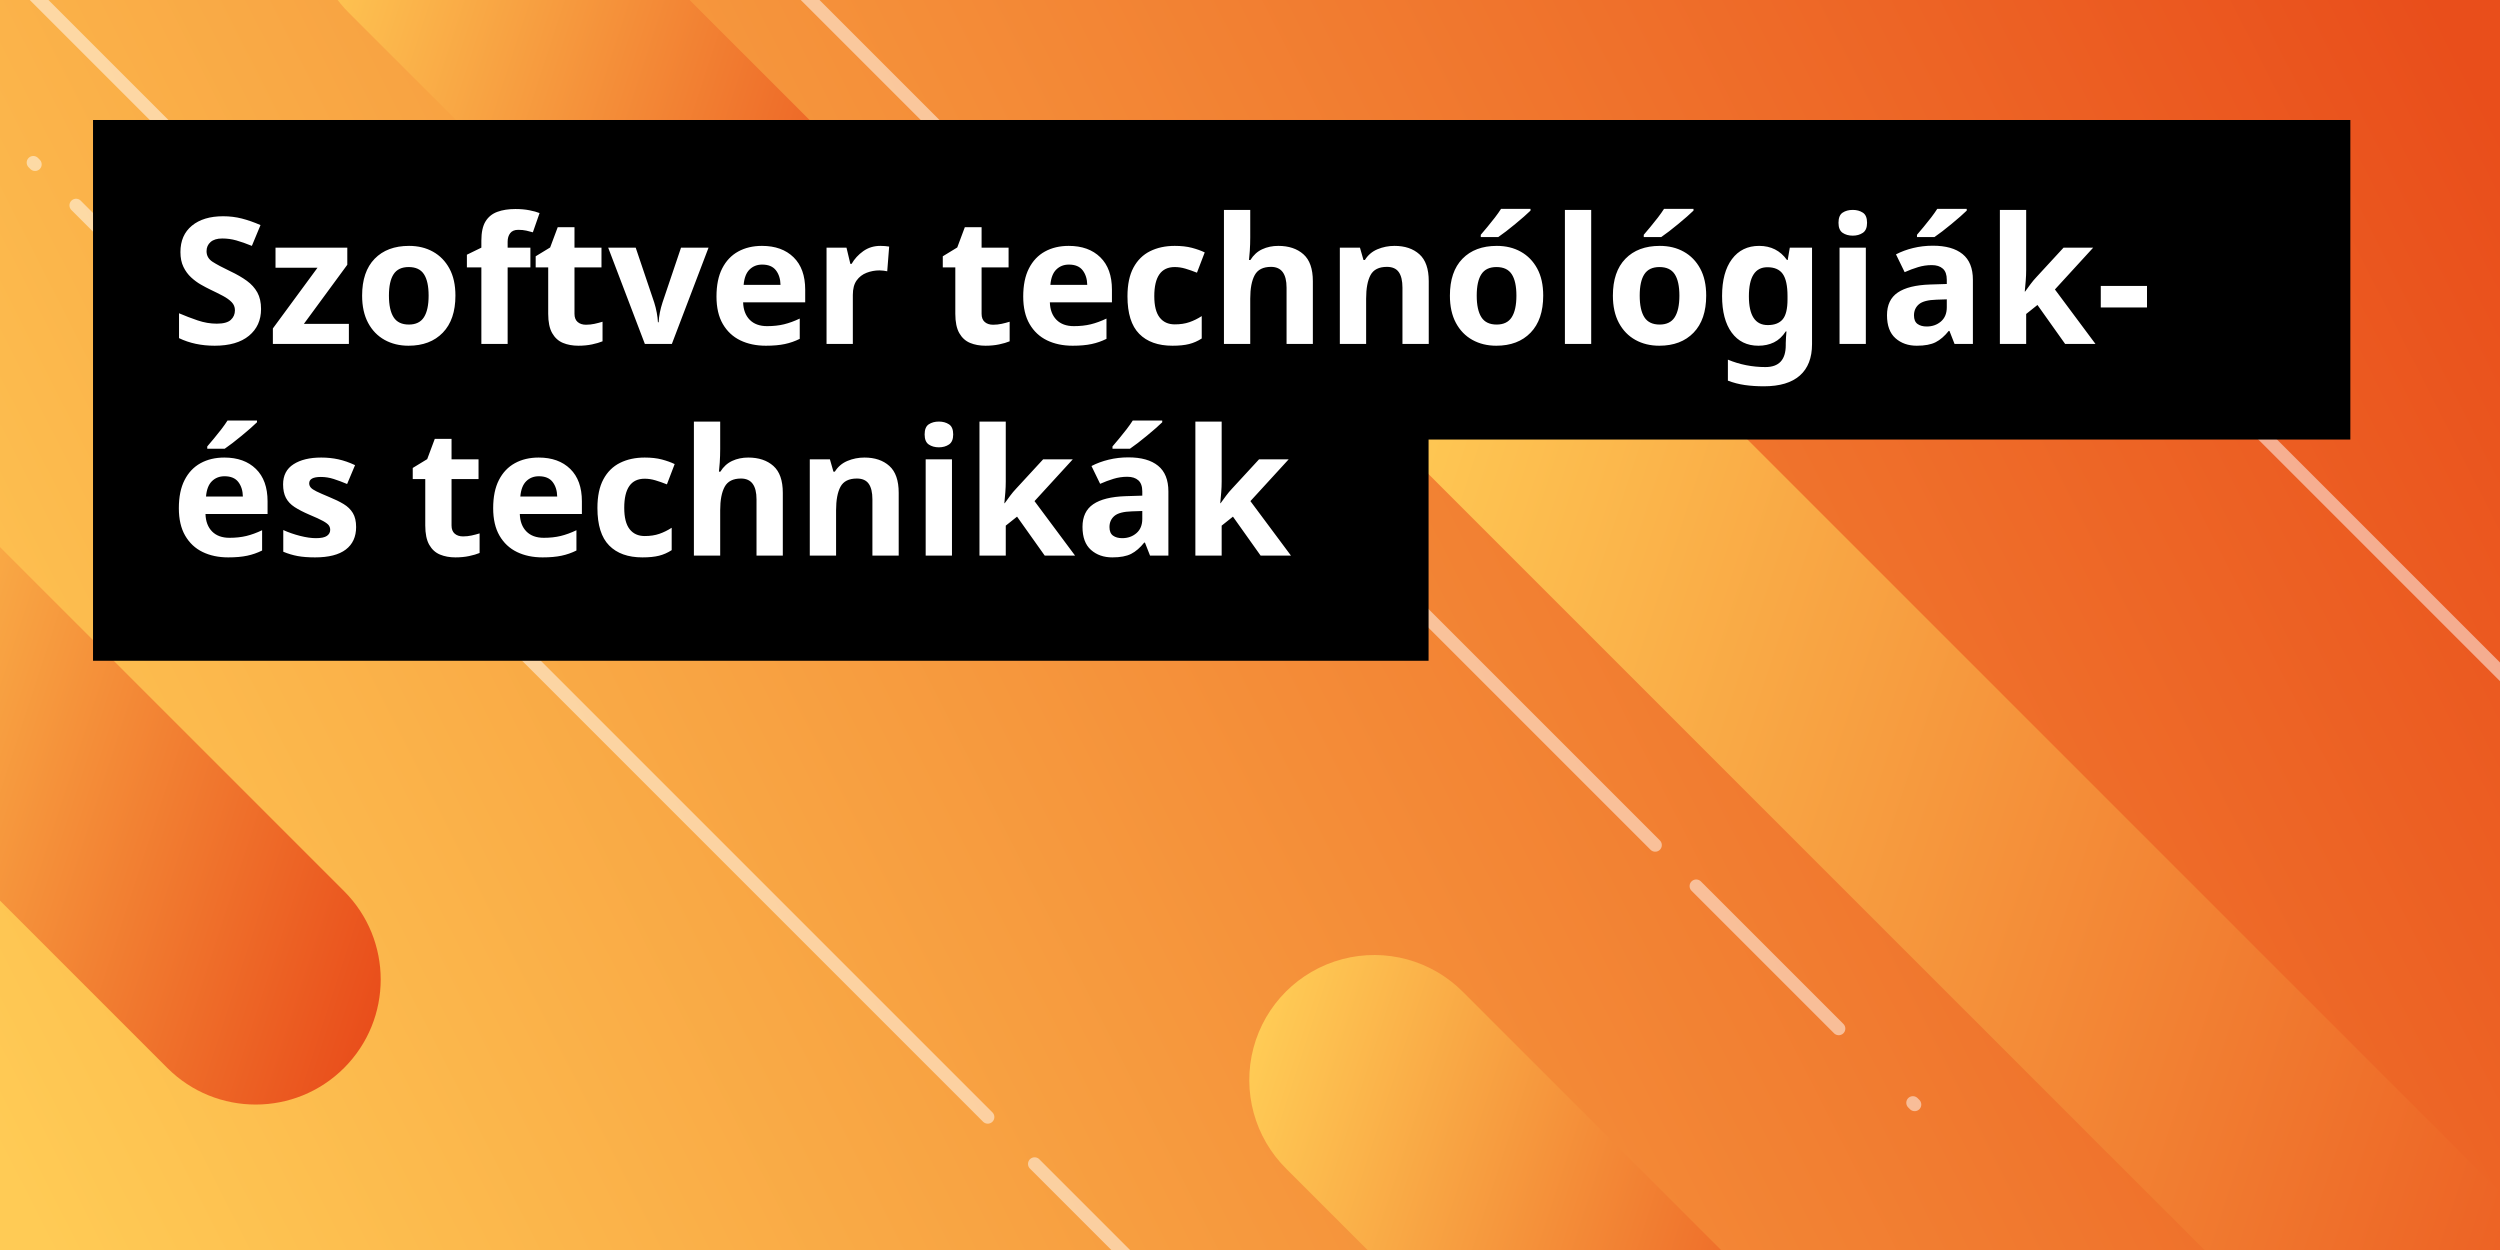
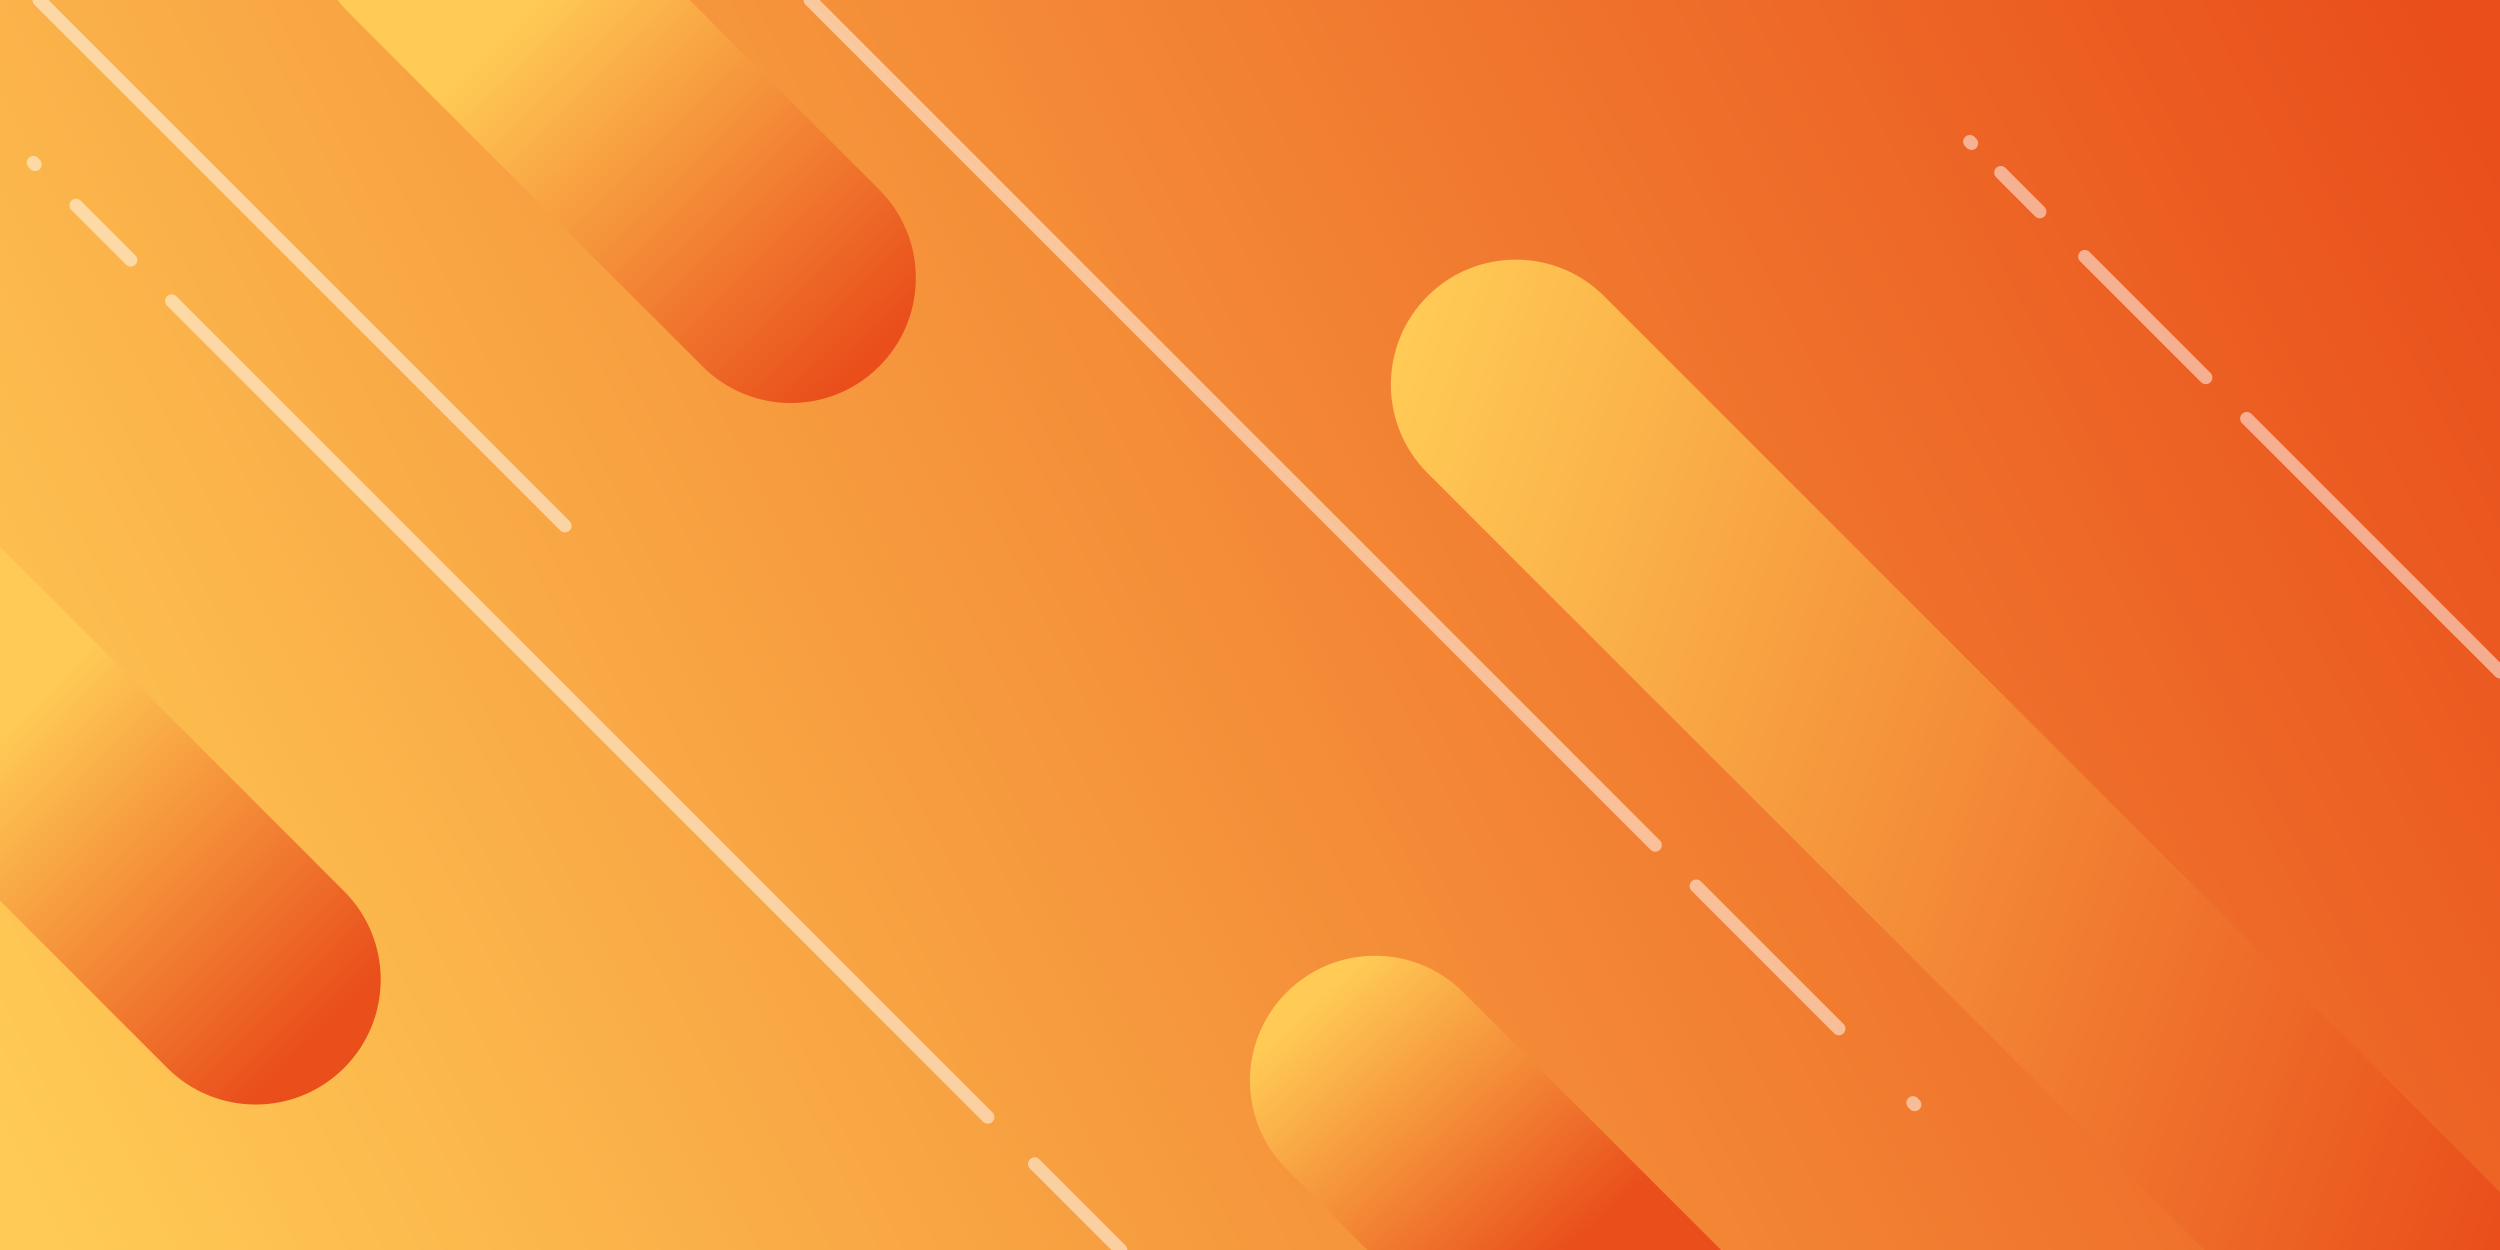
- <svg xmlns="http://www.w3.org/2000/svg" xmlns:xlink="http://www.w3.org/1999/xlink" viewBox="0 0 2834.65 1417.32">
-   <defs>
-     <style>.cls-1,.cls-8{fill:none;}.cls-2{fill:url(#Névtelen_színátmenet_15);}.cls-3{clip-path:url(#clip-path);}.cls-4{fill:url(#Névtelen_színátmenet_15-2);}.cls-5{fill:url(#Névtelen_színátmenet_15-3);}.cls-6{fill:url(#Névtelen_színátmenet_15-4);}.cls-7{fill:url(#Névtelen_színátmenet_15-5);}.cls-8{stroke:#fff;stroke-linecap:round;stroke-miterlimit:10;stroke-opacity:0.5;stroke-width:15px;}.cls-9{font-size:200px;fill:#fff;font-family:Poppins-ExtraBold, Poppins;font-weight:800;}</style>
-     <linearGradient id="Névtelen_színátmenet_15" x1="44.18" y1="1405.7" x2="2772.88" y2="20.55" gradientUnits="userSpaceOnUse">
-       <stop offset="0" stop-color="#ffcb55" />
-       <stop offset="1" stop-color="#e94e1b" />
+ <svg xmlns="http://www.w3.org/2000/svg" version="1.1" id="Layer_1" x="0px" y="0px" viewBox="0 0 2834.6 1417.3" style="enable-background:new 0 0 2834.6 1417.3;" xml:space="preserve">
+   <style type="text/css">
+ 	.st0{fill:url(#SVGID_1_);}
+ 	.st1{fill:url(#SVGID_2_);}
+ 	.st2{fill:url(#SVGID_3_);}
+ 	.st3{fill:url(#SVGID_4_);}
+ 	.st4{fill:url(#SVGID_5_);}
+ 	.st5{fill:none;stroke:#FFFFFF;stroke-width:15;stroke-linecap:round;stroke-miterlimit:10;stroke-opacity:0.5;}
+ 	.st6{fill:none;}
+ </style>
+   <g id="Réteg_1">
+     <linearGradient id="SVGID_1_" gradientUnits="userSpaceOnUse" x1="44.18" y1="12.3" x2="2772.876" y2="1397.448" gradientTransform="matrix(1 0 0 -1 0 1418)">
+       <stop offset="0" style="stop-color:#FFCB55" />
+       <stop offset="1" style="stop-color:#E94E1B" />
    </linearGradient>
-     <clipPath id="clip-path">
-       <rect class="cls-1" width="2834.65" height="1417.32" />
-     </clipPath>
-     <linearGradient id="Névtelen_színátmenet_15-2" x1="-698.48" y1="-633.56" x2="5.11" y2="-990.71" gradientTransform="translate(367.11 934.19) rotate(45)" xlink:href="#Névtelen_színátmenet_15" />
-     <linearGradient id="Névtelen_színátmenet_15-3" x1="-5.67" y1="1204.24" x2="697.92" y2="847.08" gradientTransform="translate(569.98 -59.76) rotate(45)" xlink:href="#Névtelen_színátmenet_15" />
-     <linearGradient id="Névtelen_színátmenet_15-4" x1="1463.63" y1="760.44" x2="3184.58" y2="1322.5" xlink:href="#Névtelen_színátmenet_15" />
-     <linearGradient id="Névtelen_színátmenet_15-5" x1="1539.79" y1="387.94" x2="2243.38" y2="30.78" gradientTransform="translate(569.98 -59.76) rotate(45)" xlink:href="#Névtelen_színátmenet_15" />
-   </defs>
-   <g id="Réteg_1" data-name="Réteg 1">
-     <rect class="cls-2" width="2834.65" height="1417.32" />
+     <rect class="st0" width="2834.6" height="1417.3" />
  </g>
-   <g id="Réteg_3" data-name="Réteg 3">
-     <g class="cls-3">
-       <path class="cls-4" d="M996.9,415.44a141.73,141.73,0,0,1-200.44,0L395.58,14.56a141.73,141.73,0,0,1,0-200.44,141.74,141.74,0,0,1,200.44,0L996.9,215A141.74,141.74,0,0,1,996.9,415.44Z" />
-       <path class="cls-5" d="M390.14,1210.9a141.73,141.73,0,0,1-200.44,0L-211.18,810a141.73,141.73,0,0,1,0-200.44,141.73,141.73,0,0,1,200.44,0l400.88,400.88A141.74,141.74,0,0,1,390.14,1210.9Z" />
-       <path class="cls-6" d="M3029.73,1747.1a141.73,141.73,0,0,1-200.44,0l-1.29-1.3L1618.48,536.28a141.73,141.73,0,0,1,200.44-200.44l1.29,1.3L3029.73,1546.66A141.73,141.73,0,0,1,3029.73,1747.1Z" />
-       <path class="cls-7" d="M2060.15,1726.48a141.7,141.7,0,0,1-200.43,0L1458.84,1325.6a141.73,141.73,0,1,1,200.43-200.43l400.88,400.88A141.71,141.71,0,0,1,2060.15,1726.48Z" />
-       <line class="cls-8" x1="-322.32" y1="-366.66" x2="640.58" y2="596.23" />
-       <line class="cls-8" x1="889.1" y1="-29.46" x2="1876.78" y2="958.22" />
-       <line class="cls-8" x1="2547.47" y1="474.6" x2="3669.75" y2="1596.88" />
-       <line class="cls-8" x1="194.71" y1="341.32" x2="1119.97" y2="1266.58" />
-       <line class="cls-8" x1="2500.99" y1="428.12" x2="2363.75" y2="290.88" />
-       <line class="cls-8" x1="2312.84" y1="239.97" x2="2268.57" y2="195.7" />
-       <line class="cls-8" x1="2235.36" y1="162.49" x2="2233.36" y2="160.49" />
-       <line class="cls-8" x1="1923.26" y1="1004.7" x2="2084.85" y2="1166.29" />
-       <line class="cls-8" x1="2168.96" y1="1250.41" x2="2170.97" y2="1252.41" />
-       <line class="cls-8" x1="1173.1" y1="1319.71" x2="1540.55" y2="1687.16" />
-       <line class="cls-8" x1="148.22" y1="294.83" x2="86.25" y2="232.85" />
-       <line class="cls-8" x1="39.76" y1="186.37" x2="37.76" y2="184.37" />
-     </g>
-     <rect x="105.48" y="136.06" width="1514.32" height="613.16" />
-     <rect x="1259.03" y="136.06" width="1405.94" height="362.32" />
-     <text class="cls-9" transform="translate(193.79 390)">Szoftver technólógiák- <tspan x="0" y="240">és technikák</tspan>
-     </text>
-   </g>
+   <g id="Réteg_2">
+ </g>
+   <linearGradient id="SVGID_2_" gradientUnits="userSpaceOnUse" x1="593.252" y1="1407.909" x2="983.165" y2="1011.556" gradientTransform="matrix(1 0 0 -1 0 1418)">
+     <stop offset="0" style="stop-color:#FFCB55" />
+     <stop offset="1" style="stop-color:#E94E1B" />
+   </linearGradient>
+   <path class="st1" d="M996.9,415.4c-55.4,55.4-145.1,55.4-200.4,0L395.6,14.6c-4.6-4.6-8.9-9.5-12.7-14.6h399l215,215  C1052.3,270.4,1052.2,360.1,996.9,415.4z" />
+   <linearGradient id="SVGID_3_" gradientUnits="userSpaceOnUse" x1="4.149" y1="591.543" x2="358.902" y2="242.83" gradientTransform="matrix(1 0 0 -1 0 1418)">
+     <stop offset="0" style="stop-color:#FFCB55" />
+     <stop offset="1" style="stop-color:#E94E1B" />
+   </linearGradient>
+   <path class="st2" d="M390.1,1210.9c-55.4,55.3-145.1,55.3-200.4,0L0,1021.2V620.3l390.1,390.1  C445.5,1065.8,445.5,1155.6,390.1,1210.9z" />
+   <linearGradient id="SVGID_4_" gradientUnits="userSpaceOnUse" x1="1498.784" y1="765.203" x2="2931.518" y2="297.284" gradientTransform="matrix(1 0 0 -1 0 1418)">
+     <stop offset="0" style="stop-color:#FFCB55" />
+     <stop offset="1" style="stop-color:#E94E1B" />
+   </linearGradient>
+   <path class="st3" d="M2834.6,1351.6v65.7h-335.1l-881-881c-55.3-55.4-55.3-145.1,0-200.4s145.1-55.4,200.4,0l1.3,1.3L2834.6,1351.6z  " />
+   <linearGradient id="SVGID_5_" gradientUnits="userSpaceOnUse" x1="1491.241" y1="285.863" x2="1760.855" y2="-16.029" gradientTransform="matrix(1 0 0 -1 0 1418)">
+     <stop offset="0" style="stop-color:#FFCB55" />
+     <stop offset="1" style="stop-color:#E94E1B" />
+   </linearGradient>
+   <path class="st4" d="M1951.4,1417.3h-400.9l-91.7-91.7c-55.4-55.3-55.4-145.1,0-200.4c55.3-55.3,145.1-55.4,200.4,0L1951.4,1417.3z" />
+   <line class="st5" x1="44.3" y1="0" x2="640.6" y2="596.2" />
+   <line class="st5" x1="918.6" y1="0" x2="1876.8" y2="958.2" />
+   <line class="st5" x1="2547.5" y1="474.6" x2="2834.6" y2="761.8" />
+   <line class="st5" x1="194.7" y1="341.3" x2="1120" y2="1266.6" />
+   <line class="st5" x1="2501" y1="428.1" x2="2363.8" y2="290.9" />
+   <line class="st5" x1="2312.8" y1="240" x2="2268.6" y2="195.7" />
+   <line class="st5" x1="2235.4" y1="162.5" x2="2233.4" y2="160.5" />
+   <line class="st5" x1="1923.3" y1="1004.7" x2="2084.9" y2="1166.3" />
+   <line class="st5" x1="2169" y1="1250.4" x2="2171" y2="1252.4" />
+   <line class="st5" x1="1173.1" y1="1319.7" x2="1270.7" y2="1417.3" />
+   <line class="st5" x1="148.2" y1="294.8" x2="86.3" y2="232.9" />
+   <line class="st5" x1="39.8" y1="186.4" x2="37.8" y2="184.4" />
+   <rect class="st6" width="2834.6" height="1417.3" />
</svg>
